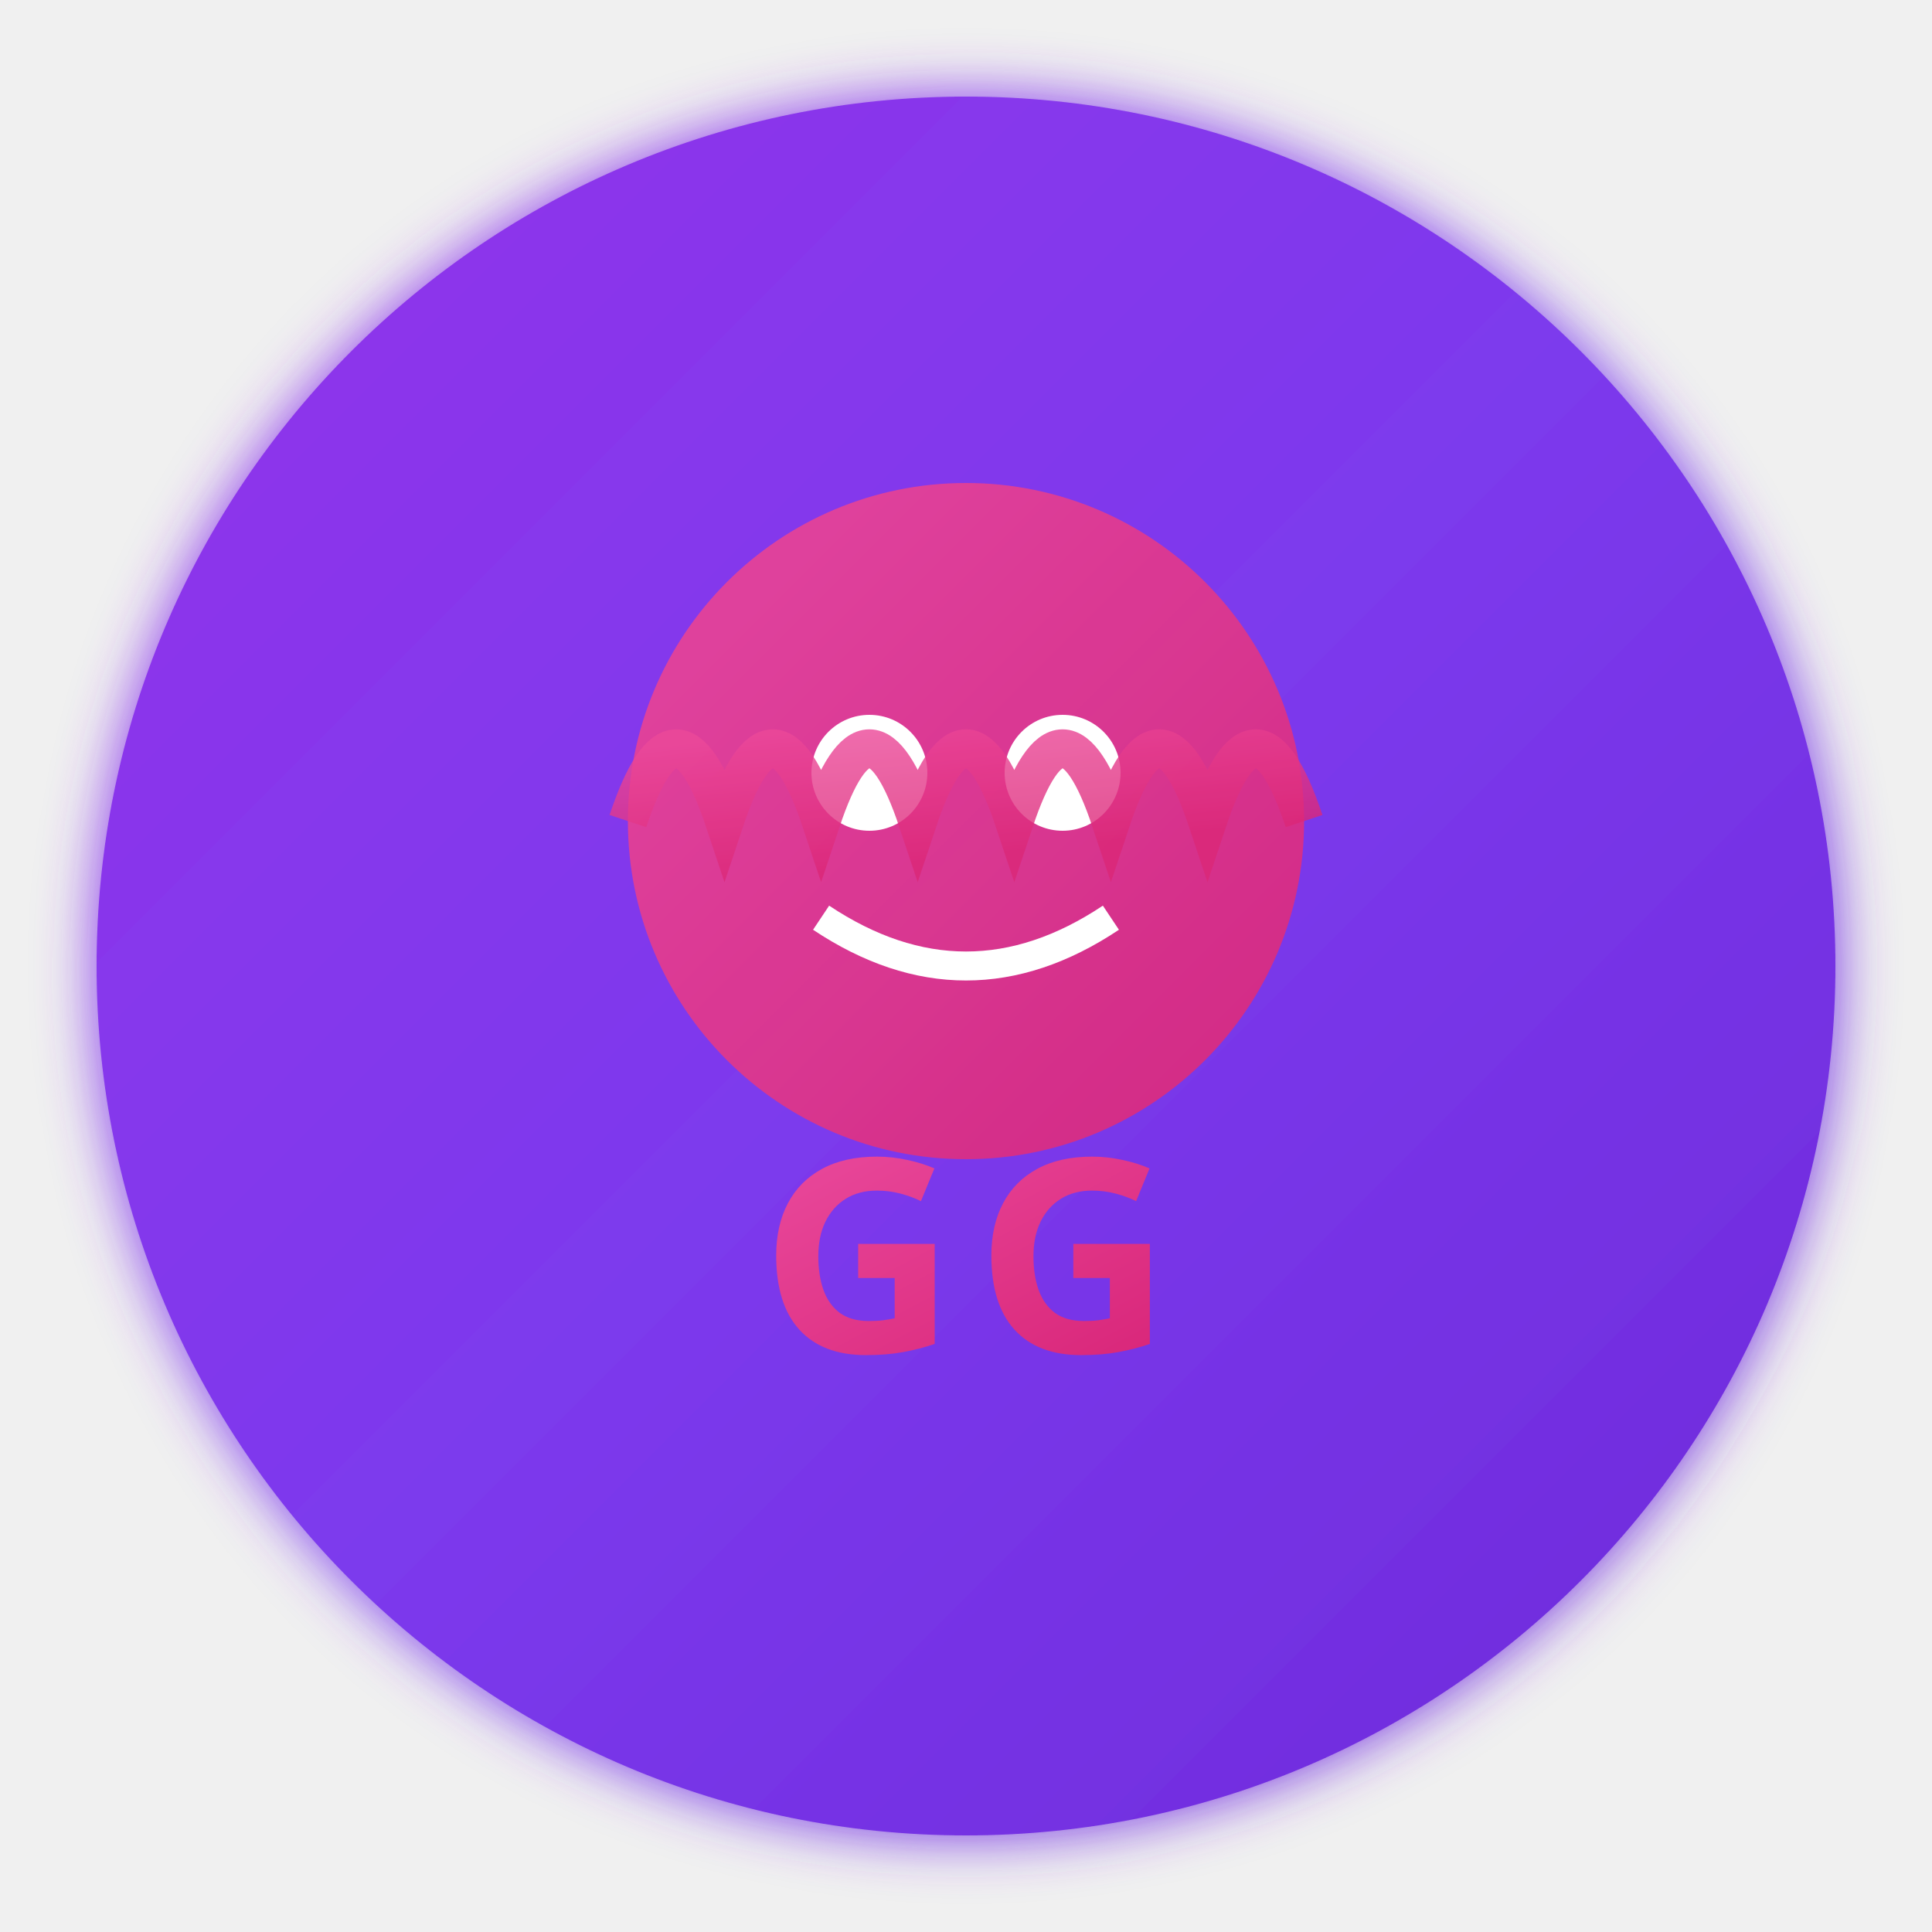
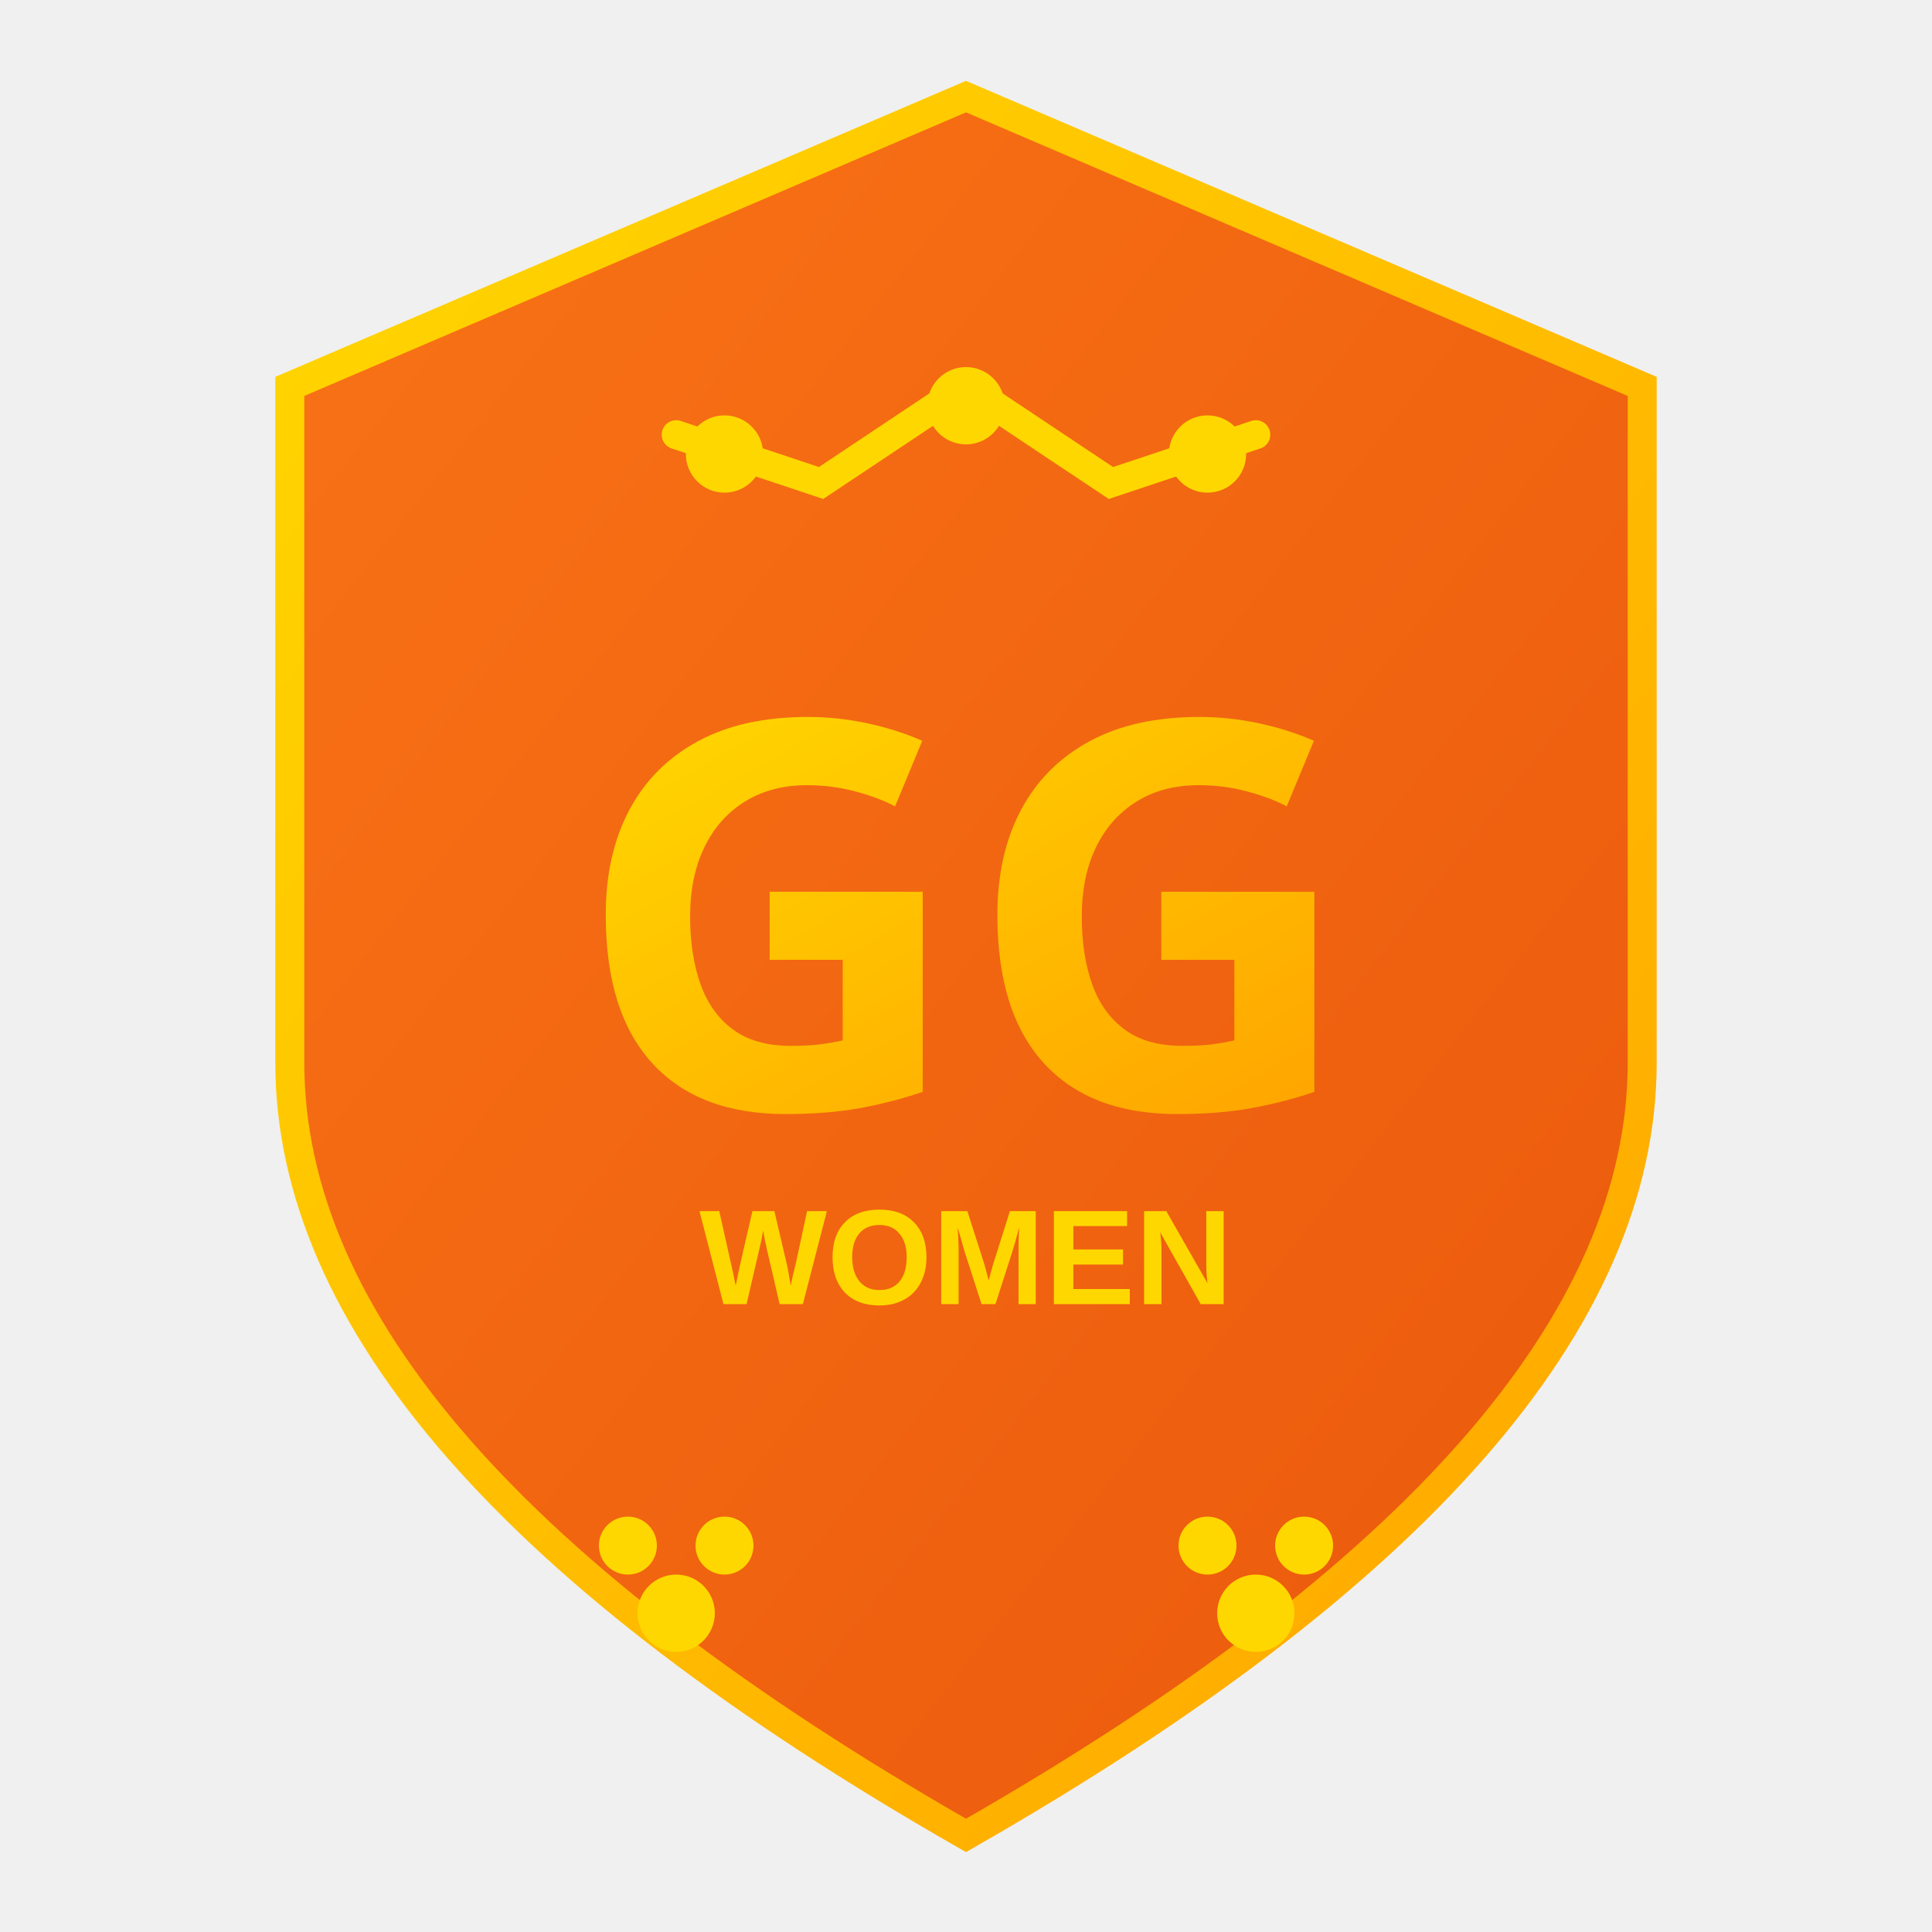
- <svg xmlns="http://www.w3.org/2000/svg" viewBox="0 0 200 200">
+ <svg xmlns="http://www.w3.org/2000/svg" width="200" height="200" viewBox="0 0 200 200">
  <defs>
-     <linearGradient id="wpl-gg-purple-grad" x1="0%" y1="0%" x2="100%" y2="100%">
-       <stop offset="0%" style="stop-color:#9333EA;stop-opacity:1" />
-       <stop offset="50%" style="stop-color:#7C3AED;stop-opacity:1" />
-       <stop offset="100%" style="stop-color:#6D28D9;stop-opacity:1" />
+     <linearGradient id="gg-grad" x1="0%" y1="0%" x2="100%" y2="100%">
+       <stop offset="0%" style="stop-color:#F97316;stop-opacity:1" />
+       <stop offset="100%" style="stop-color:#EA580C;stop-opacity:1" />
    </linearGradient>
-     <linearGradient id="wpl-gg-pink-grad" x1="0%" y1="0%" x2="100%" y2="100%">
-       <stop offset="0%" style="stop-color:#EC4899;stop-opacity:1" />
-       <stop offset="100%" style="stop-color:#DB2777;stop-opacity:1" />
+     <linearGradient id="gg-gold" x1="0%" y1="0%" x2="100%" y2="100%">
+       <stop offset="0%" style="stop-color:#FFD700;stop-opacity:1" />
+       <stop offset="100%" style="stop-color:#FFA500;stop-opacity:1" />
    </linearGradient>
-     <filter id="wpl-gg-glow">
-       <feGaussianBlur stdDeviation="3" result="coloredBlur" />
-       <feMerge>
-         <feMergeNode in="coloredBlur" />
-         <feMergeNode in="SourceGraphic" />
-       </feMerge>
-     </filter>
-     <style>
-       @keyframes roar {
-         0%, 100% { transform: scale(1) rotate(0deg); }
-         25% { transform: scale(1.1) rotate(-2deg); }
-         75% { transform: scale(1.1) rotate(2deg); }
-       }
-       @keyframes pulse {
-         0%, 100% { opacity: 1; }
-         50% { opacity: 0.85; }
-       }
-       .lioness { animation: roar 3s ease-in-out infinite; }
-       .logo-pulse { animation: pulse 2.5s ease-in-out infinite; }
-     </style>
  </defs>
-   <circle cx="100" cy="100" r="90" fill="url(#wpl-gg-purple-grad)" class="logo-pulse" filter="url(#wpl-gg-glow)" />
-   <g class="lioness">
-     <circle cx="100" cy="85" r="35" fill="url(#wpl-gg-pink-grad)" opacity="0.9" />
-     <circle cx="90" cy="80" r="6" fill="#FFF" />
-     <circle cx="110" cy="80" r="6" fill="#FFF" />
-     <path d="M 85 95 Q 100 105 115 95" stroke="#FFF" stroke-width="3" fill="none" />
-     <path d="M 65 85 Q 70 70 75 85 Q 80 70 85 85 Q 90 70 95 85 Q 100 70 105 85 Q 110 70 115 85 Q 120 70 125 85 Q 130 70 135 85" stroke="url(#wpl-gg-pink-grad)" stroke-width="4" fill="none" opacity="0.8" />
-   </g>
-   <text x="100" y="140" font-family="Arial Black, sans-serif" font-size="28" font-weight="900" fill="url(#wpl-gg-pink-grad)" text-anchor="middle" opacity="0.98" style="letter-spacing: 2px;">GG</text>
+   <path d="M100 10 L170 40 L170 110 Q170 150 100 190 Q30 150 30 110 L30 40 Z" fill="url(#gg-grad)" stroke="url(#gg-gold)" stroke-width="3" />
+   <text x="100" y="95" font-family="Arial Black, sans-serif" font-size="56" font-weight="bold" fill="url(#gg-gold)" text-anchor="middle" dominant-baseline="middle">GG</text>
+   <text x="100" y="135" font-family="Arial, sans-serif" font-size="14" font-weight="bold" fill="#FFD700" text-anchor="middle">WOMEN</text>
+   <path d="M70 45 L85 50 L100 40 L115 50 L130 45" stroke="#FFD700" stroke-width="3" fill="none" stroke-linecap="round" />
+   <circle cx="75" cy="47" r="4" fill="#FFD700" />
+   <circle cx="100" cy="42" r="4" fill="#FFD700" />
+   <circle cx="125" cy="47" r="4" fill="#FFD700" />
+   <circle cx="65" cy="160" r="3" fill="#FFD700" />
+   <circle cx="75" cy="160" r="3" fill="#FFD700" />
+   <circle cx="70" cy="167" r="4" fill="#FFD700" />
+   <circle cx="125" cy="160" r="3" fill="#FFD700" />
+   <circle cx="135" cy="160" r="3" fill="#FFD700" />
+   <circle cx="130" cy="167" r="4" fill="#FFD700" />
</svg>
